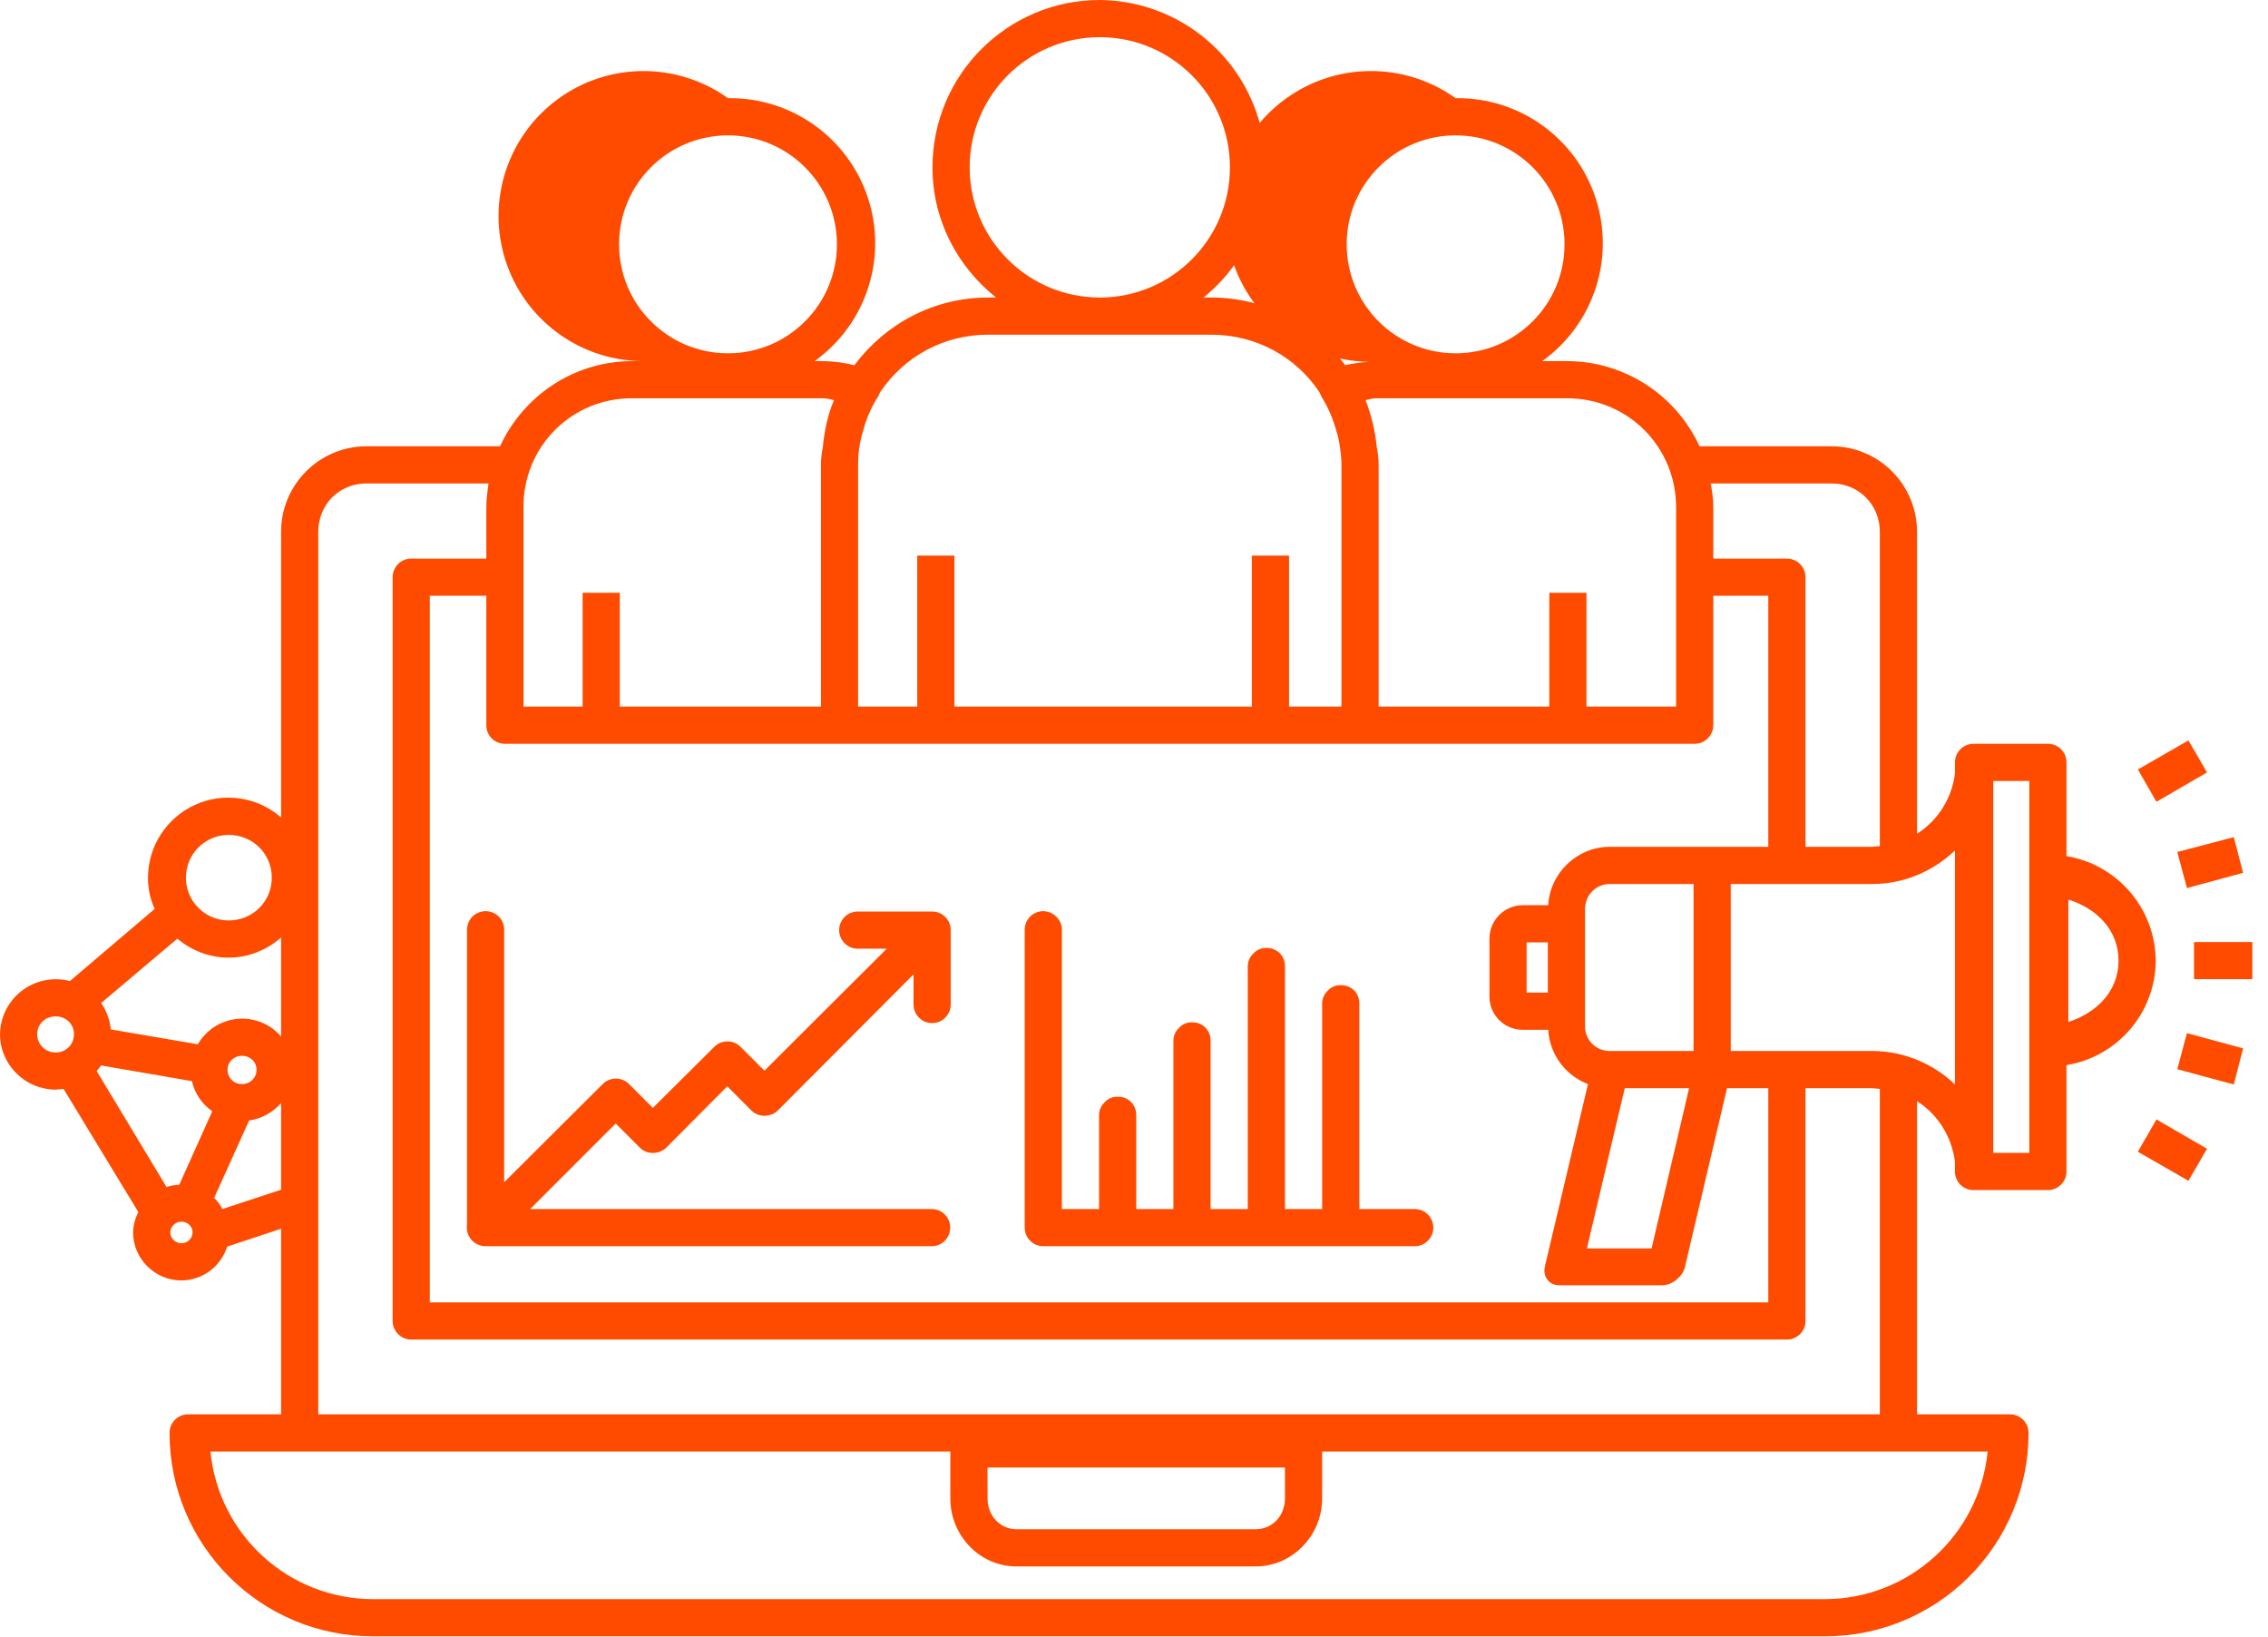
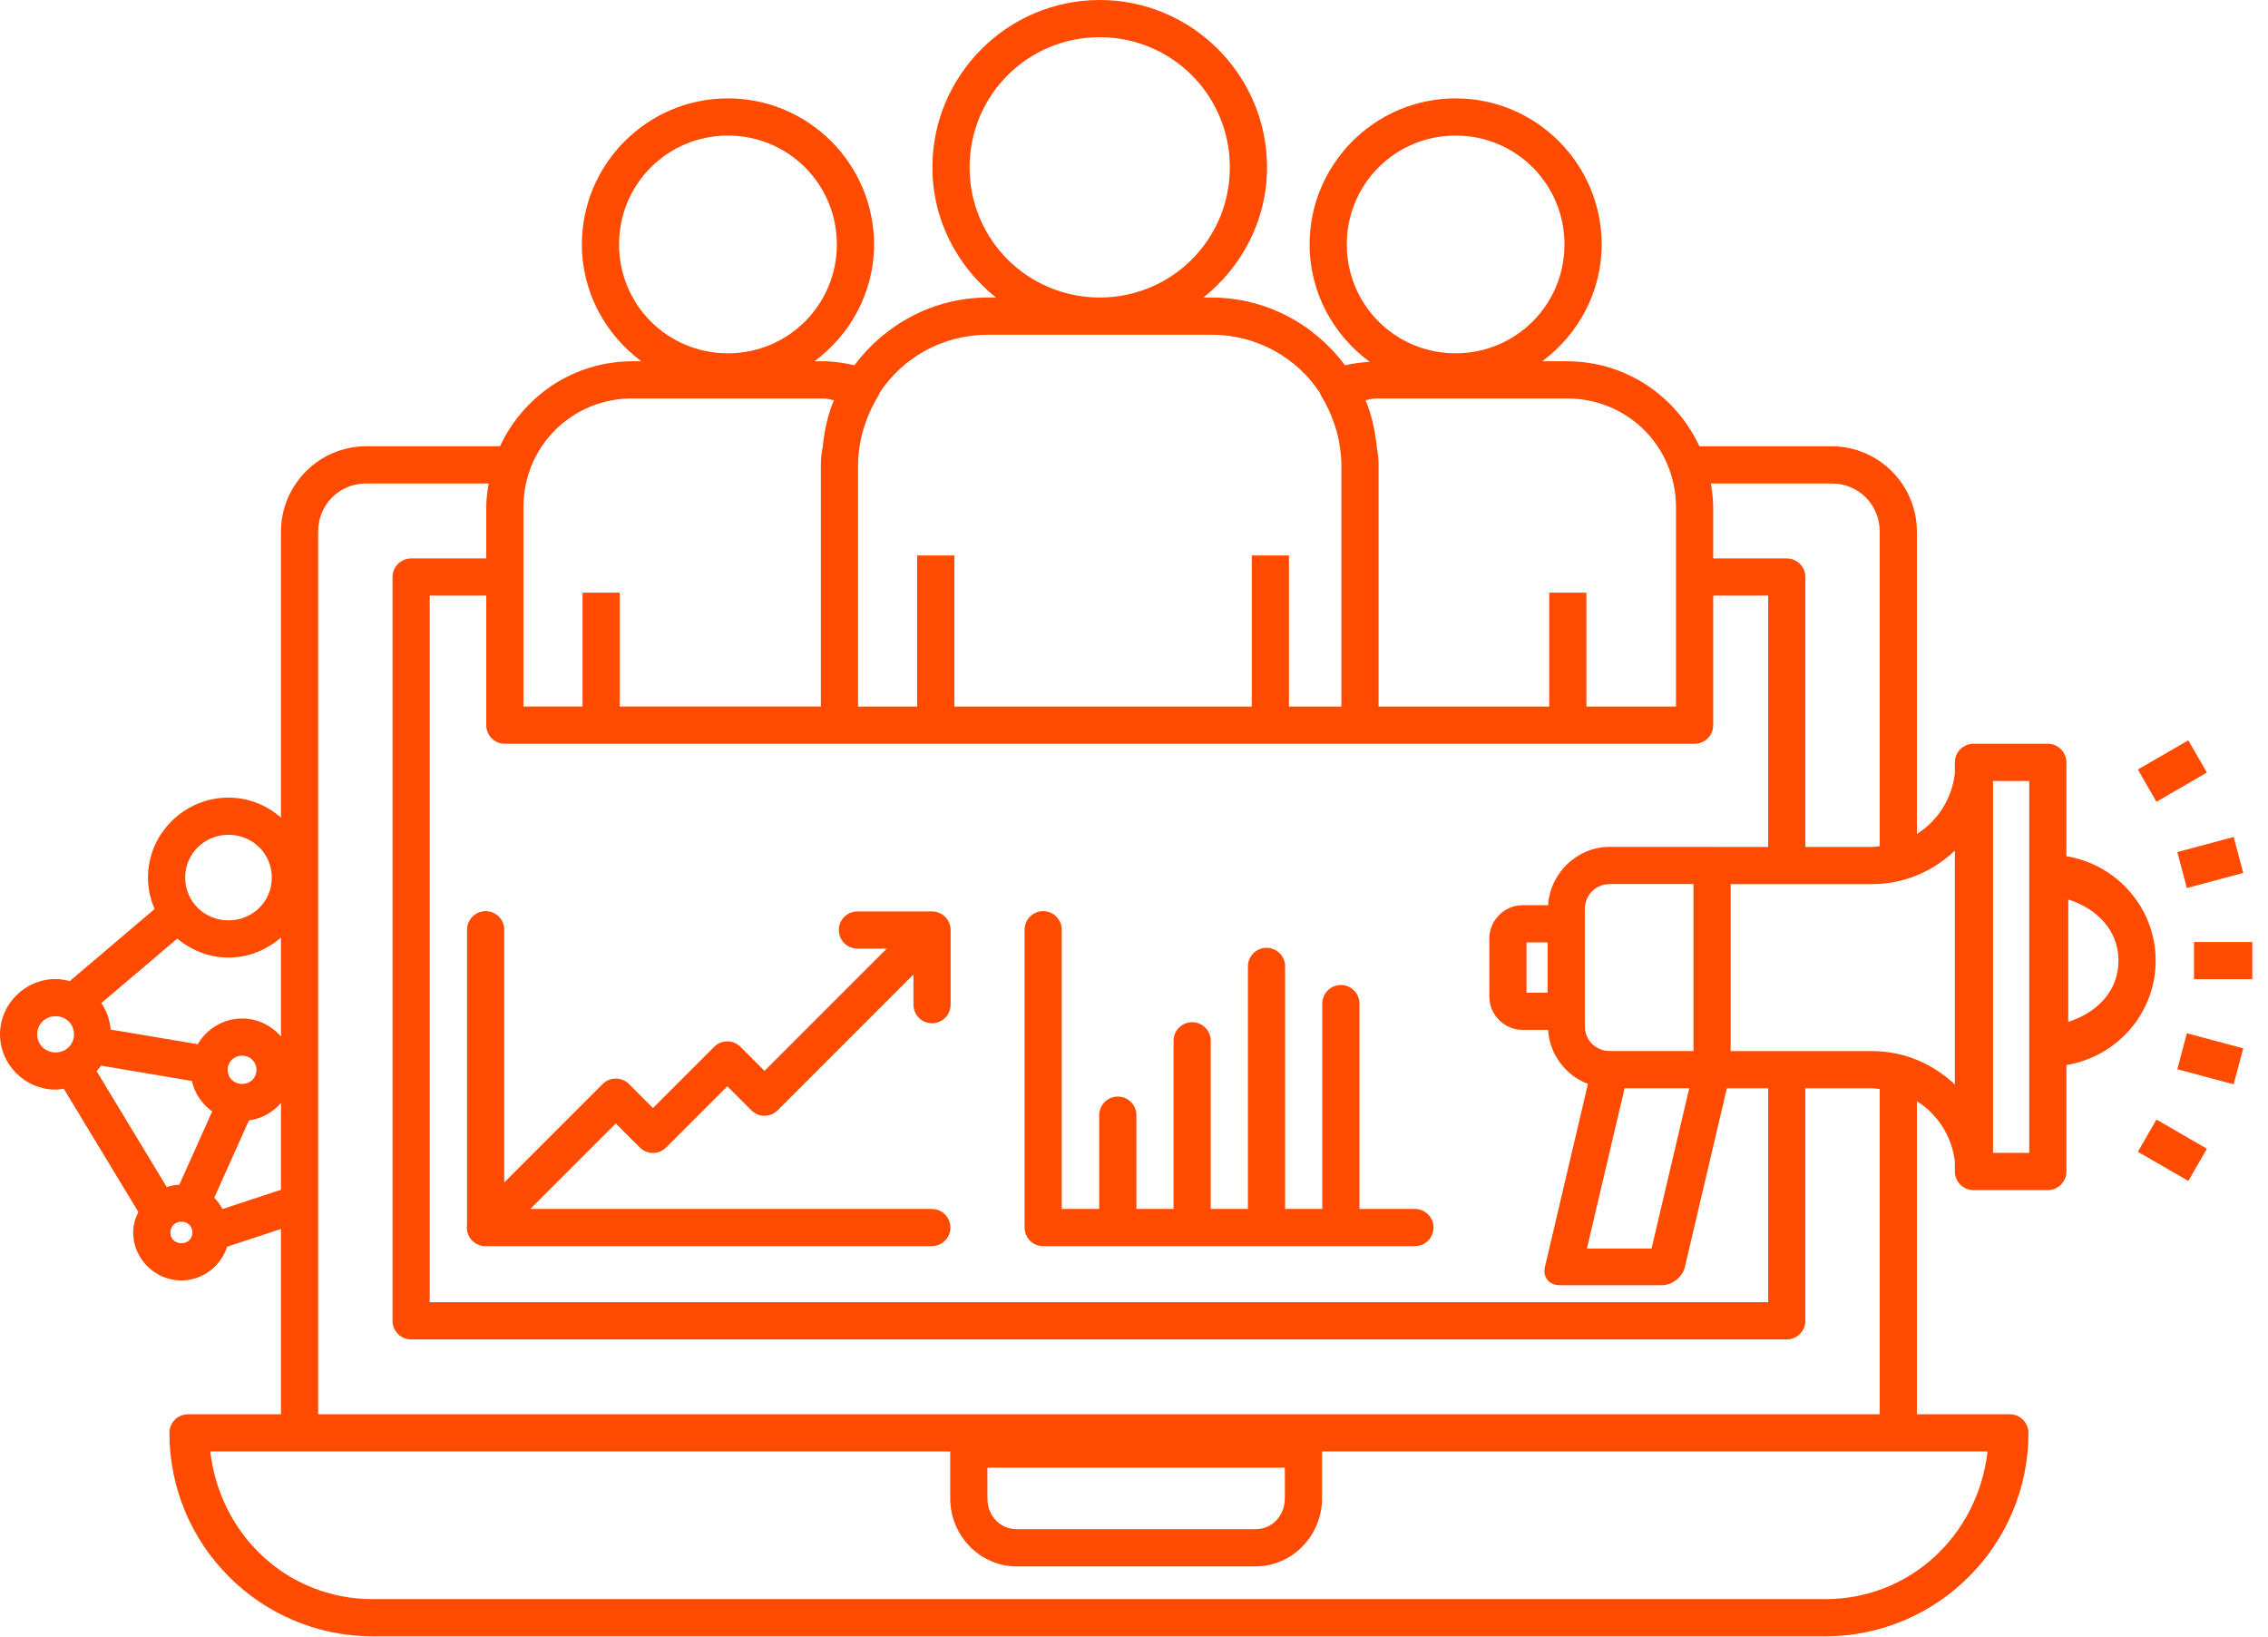
- <svg xmlns="http://www.w3.org/2000/svg" width="61" height="44" viewBox="0 0 61 44">
-   <path fill="#fe4b00" d="M29.58 0a4.5 4.5 0 0 0-4.5 4.5c0 1.42.67 2.67 1.71 3.5h-.21c-1.48 0-2.78.72-3.6 1.82a3.7 3.7 0 0 0-.83-.11h-.24a3.9 3.9 0 0 0-2.33-7.07 3.9 3.9 0 1 0-2.33 7.07h-.24c-1.58 0-2.94.94-3.56 2.29h-3.6a2.3 2.3 0 0 0-2.29 2.3v7.68a2.16 2.16 0 0 0-3.58 1.62c0 .3.06.58.18.84l-2.28 1.94A1.5 1.5 0 0 0 0 27.81c0 .82.68 1.49 1.5 1.49l.21-.02 2.01 3.31c-.08.17-.14.35-.14.55 0 .71.59 1.29 1.3 1.29a1.3 1.3 0 0 0 1.23-.91l1.45-.48v4.99h-2.5a.5.5 0 0 0-.5.5A5.47 5.47 0 0 0 10.03 44h39.05a5.47 5.47 0 0 0 5.48-5.47.5.5 0 0 0-.5-.5h-2.5v-8.42c.55.35.93.94 1.02 1.62v.27c0 .28.22.5.5.5h2a.5.5 0 0 0 .5-.5v-2.86a2.86 2.86 0 0 0 2.4-2.81 2.87 2.87 0 0 0-2.4-2.81V20.5a.5.5 0 0 0-.5-.5h-2a.5.5 0 0 0-.5.5v.3a2.25 2.25 0 0 1-1.02 1.62V14.3a2.3 2.3 0 0 0-2.29-2.3h-3.56a3.93 3.93 0 0 0-3.56-2.29h-.67a3.9 3.9 0 0 0-2.33-7.07 3.91 3.91 0 1 0-2.31 7.09 3.5 3.5 0 0 0-.66.09A4.48 4.48 0 0 0 32.58 8h-.21a4.5 4.5 0 0 0-2.79-8zm0 1a3.5 3.5 0 0 1 3.5 3.5 3.5 3.5 0 0 1-3.5 3.5 3.5 3.5 0 0 1-3.5-3.5 3.5 3.5 0 0 1 3.5-3.5zm-10 2.64a2.93 2.93 0 1 1 0 5.86 2.93 2.93 0 0 1 0-5.86zm19.57 0a2.93 2.93 0 1 1 0 5.86 2.93 2.93 0 0 1 0-5.86zM26.58 9h6c1.22 0 2.29.61 2.91 1.55l.05.11a3.57 3.57 0 0 1 .42.99c.03.08.04.16.06.25.03.19.06.39.06.6V19h-1.41v-4.06h-1V19h-8v-4.06h-1V19h-1.59v-6.5a2.98 2.98 0 0 1 .12-.87l.07-.24c.09-.26.2-.51.35-.73l.05-.11A3.47 3.47 0 0 1 26.58 9zm-9.57 1.71h5.14c.09 0 .19.03.28.05-.17.4-.26.83-.3 1.27-.03.15-.05.31-.05.47V19h-5.41v-3.06h-1V19h-1.59v-5.36a2.9 2.9 0 0 1 2.93-2.93zm20 0h5.14c1.63 0 2.93 1.3 2.93 2.93V19h-2.41v-3.06h-1V19h-4.59v-6.5c0-.16-.02-.32-.05-.47a4.9 4.9 0 0 0-.3-1.27c.09-.02.18-.05.28-.05zM9.85 13h3.29c-.03.21-.06.42-.06.64v1.38h-2.02a.5.5 0 0 0-.5.5v20c0 .27.22.5.5.5h37a.5.5 0 0 0 .5-.5v-6.26h1.8l.2.02v8.75h-42V14.3c0-.73.56-1.3 1.29-1.3zm36.16 0h3.26c.72 0 1.29.57 1.29 1.3v8.45l-.2.02h-1.8v-7.25a.5.5 0 0 0-.5-.5h-1.98v-1.38c0-.22-.03-.43-.07-.64zm-34.45 3.02h1.52v3.48c0 .28.22.5.5.5h32a.5.5 0 0 0 .5-.5v-3.48h1.48v6.75H43.3c-.88 0-1.61.7-1.66 1.57h-.69a.9.9 0 0 0-.89.89v1.57c0 .49.4.89.89.89h.69c.04.67.47 1.23 1.07 1.46l-1.16 4.91c-.03.14 0 .26.07.35.07.1.19.15.33.15h2.75c.13 0 .27-.05.39-.15.11-.09.2-.21.23-.35l1.13-4.8h1.11v5.76h-36zm47.3 3.89l-1.36.78.5.87 1.36-.79zM53.61 21h.97v10h-.97zM6.15 22.45c.65 0 1.16.51 1.16 1.15 0 .64-.51 1.15-1.16 1.15a1.15 1.15 0 1 1 0-2.3zm53.93.06l-1.52.4.26.97 1.51-.41zm-7.5.36v6.29a3.23 3.23 0 0 0-2.22-.9h-3.81v-4.49h3.81c.86 0 1.64-.35 2.22-.9zm-9.28.9h2.25v4.49H43.3a.66.66 0 0 1-.67-.67v-3.14c0-.38.29-.68.67-.68zm12.33.42c.75.23 1.35.81 1.35 1.64 0 .83-.6 1.41-1.35 1.65zm-42.58.31a.53.53 0 0 0-.35.15.54.54 0 0 0-.14.36v7.92c-.02.15.02.29.12.41.1.11.24.17.39.17h11.98c.19 0 .35-.09.44-.25a.5.5 0 0 0 0-.5.49.49 0 0 0-.44-.25H14.26l2.3-2.3.65.65c.19.19.51.19.71 0l1.64-1.65.65.65c.19.19.51.19.71 0l3.65-3.66v.81a.5.5 0 1 0 1 0v-2a.5.5 0 0 0-.5-.5h-2a.5.5 0 1 0 0 1h.78l-3.29 3.28-.64-.64a.5.5 0 0 0-.71 0l-1.65 1.64-.64-.64a.5.5 0 0 0-.71 0l-2.65 2.64v-6.78a.5.5 0 0 0-.14-.36.51.51 0 0 0-.37-.15zm15 0a.5.5 0 0 0-.49.51v8c0 .27.22.5.5.5h9.99a.5.5 0 1 0 0-1h-1.49v-5.52a.5.5 0 0 0-.14-.36.5.5 0 0 0-.36-.14.45.45 0 0 0-.35.15.47.47 0 0 0-.15.35v5.52h-1v-6.52a.5.5 0 0 0-.14-.36.5.5 0 0 0-.36-.14.45.45 0 0 0-.35.15.47.47 0 0 0-.15.35v6.52h-1v-4.52a.5.5 0 0 0-.14-.36.5.5 0 0 0-.36-.14.45.45 0 0 0-.35.15.47.47 0 0 0-.15.35v4.52h-1v-2.52a.5.5 0 0 0-.14-.36.5.5 0 0 0-.36-.14.45.45 0 0 0-.35.15.47.47 0 0 0-.15.35v2.52h-1v-7.5a.48.48 0 0 0-.15-.36.5.5 0 0 0-.36-.15zm-20.49.71v2.66a1.38 1.38 0 0 0-2.24.21l-2.34-.4a1.5 1.5 0 0 0-.26-.71l2.05-1.73c.37.31.85.51 1.38.51.54 0 1.03-.21 1.41-.54zm51.45.12v1h1.57v-1zm-17.95.01h.57v1.35h-.57zM1.5 27.33c.28 0 .49.21.49.48s-.21.49-.49.49a.49.49 0 0 1-.5-.49c0-.27.21-.48.5-.48zm57.32.45l-.26.97 1.52.41.25-.97zm-52.31.61c.22 0 .39.16.39.38 0 .21-.17.38-.39.38a.38.38 0 0 1-.39-.38c0-.22.17-.38.39-.38zm-3.79.26l2.44.42c.08.33.27.62.55.81l-.89 1.98c-.11 0-.23.02-.34.06L2.6 28.8l.12-.15zm40.98.61h1.73l-1.01 4.31h-1.74zm-36.14.4v2.33l-1.58.52a1.1 1.1 0 0 0-.22-.3l.94-2.08c.34-.05.64-.22.86-.47zM58 30.1l-.5.87 1.36.78.5-.86zM4.88 32.85c.17 0 .3.13.3.29a.3.3 0 0 1-.3.29.3.3 0 0 1-.3-.29.3.3 0 0 1 .3-.29zm.78 6.18h19.9v1.26c0 1 .79 1.83 1.78 1.83h6.43c.99 0 1.79-.83 1.79-1.83v-1.26h17.9A4.41 4.41 0 0 1 49.08 43H10.03a4.4 4.4 0 0 1-4.37-3.97zm20.9.43h8v.83c0 .48-.35.83-.79.83h-6.43c-.43 0-.78-.35-.78-.83z" />
+ <svg xmlns="http://www.w3.org/2000/svg" width="61px" height="44px" viewBox="0 0 61 44" version="1.1">
+   <defs />
+   <g id="Page-1" stroke="none" stroke-width="1" fill="none" fill-rule="evenodd">
+     <g id="Desktop" transform="translate(-867, -1663)" fill="#FE4B00">
+       <path d="M896.578,1663 C894.099,1663 892.078,1665.021 892.078,1667.5 C892.078,1668.921 892.754,1670.174 893.787,1671 L893.578,1671 C892.101,1671 890.801,1671.722 889.98,1672.822 C889.716,1672.761 889.443,1672.715 889.148,1672.715 L888.906,1672.715 C889.871,1671.998 890.508,1670.862 890.508,1669.572 C890.508,1667.408 888.742,1665.645 886.578,1665.645 C884.414,1665.645 882.65,1667.408 882.65,1669.572 C882.65,1670.862 883.286,1671.998 884.25,1672.715 L884.006,1672.715 C882.426,1672.715 881.073,1673.654 880.449,1675 L876.848,1675 C875.586,1675 874.557,1676.034 874.557,1677.297 L874.557,1684.982 C874.176,1684.654 873.686,1684.447 873.146,1684.447 C871.959,1684.447 870.98,1685.413 870.98,1686.598 C870.98,1686.898 871.045,1687.183 871.158,1687.443 L868.877,1689.381 C868.754,1689.348 868.628,1689.326 868.496,1689.326 C867.679,1689.326 867,1689.995 867,1690.812 C867,1691.63 867.679,1692.299 868.496,1692.299 C868.571,1692.299 868.643,1692.286 868.715,1692.275 L870.721,1695.588 C870.638,1695.757 870.582,1695.941 870.582,1696.141 C870.582,1696.849 871.171,1697.43 871.879,1697.43 C872.452,1697.43 872.942,1697.045 873.109,1696.523 L874.557,1696.045 L874.557,1701.029 L872.057,1701.029 C871.781,1701.029 871.557,1701.253 871.557,1701.529 C871.557,1704.552 874.006,1707 877.029,1707 L916.084,1707 C919.107,1707 921.557,1704.552 921.557,1701.529 C921.557,1701.253 921.333,1701.029 921.057,1701.029 L918.557,1701.029 L918.557,1692.611 C919.112,1692.961 919.494,1693.545 919.578,1694.23 L919.578,1694.5 C919.578,1694.776 919.802,1695 920.078,1695 L922.078,1695 C922.354,1695 922.578,1694.776 922.578,1694.5 L922.578,1691.637 C923.933,1691.418 924.979,1690.247 924.979,1688.832 C924.979,1687.417 923.933,1686.243 922.578,1686.023 L922.578,1683.5 C922.578,1683.224 922.354,1683 922.078,1683 L920.078,1683 C919.802,1683 919.578,1683.224 919.578,1683.5 L919.578,1683.803 C919.494,1684.488 919.112,1685.074 918.557,1685.424 L918.557,1677.297 C918.557,1676.034 917.527,1675 916.266,1675 L912.707,1675 C912.084,1673.654 910.73,1672.715 909.15,1672.715 L908.479,1672.715 C909.443,1671.998 910.078,1670.862 910.078,1669.572 C910.078,1667.408 908.314,1665.645 906.15,1665.645 C903.987,1665.645 902.223,1667.408 902.223,1669.572 C902.223,1670.87 902.865,1672.015 903.84,1672.73 C903.608,1672.742 903.387,1672.773 903.176,1672.822 C902.355,1671.722 901.055,1671 899.578,1671 L899.369,1671 C900.402,1670.174 901.078,1668.921 901.078,1667.5 C901.078,1665.021 899.057,1663 896.578,1663 Z M896.578,1664 C898.517,1664 900.078,1665.561 900.078,1667.5 C900.078,1669.439 898.517,1671 896.578,1671 C894.639,1671 893.078,1669.439 893.078,1667.5 C893.078,1665.561 894.639,1664 896.578,1664 Z M886.578,1666.645 C888.201,1666.645 889.508,1667.949 889.508,1669.572 C889.508,1671.196 888.201,1672.5 886.578,1672.5 C884.955,1672.5 883.65,1671.196 883.65,1669.572 C883.65,1667.949 884.955,1666.645 886.578,1666.645 Z M906.15,1666.645 C907.774,1666.645 909.078,1667.949 909.078,1669.572 C909.078,1671.196 907.774,1672.5 906.15,1672.5 C904.527,1672.5 903.223,1671.196 903.223,1669.572 C903.223,1667.949 904.527,1666.645 906.15,1666.645 Z M893.578,1672 L899.578,1672 C900.803,1672 901.87,1672.613 902.494,1673.553 C902.494,1673.553 902.494,1673.554 902.494,1673.555 C902.507,1673.59 902.523,1673.624 902.543,1673.656 C902.681,1673.879 902.789,1674.118 902.877,1674.367 C902.908,1674.46 902.941,1674.552 902.965,1674.648 C902.986,1674.73 903.003,1674.813 903.018,1674.896 C903.051,1675.093 903.078,1675.293 903.078,1675.5 L903.078,1682 L901.668,1682 L901.668,1677.936 L900.668,1677.936 L900.668,1682 L892.668,1682 L892.668,1677.936 L891.668,1677.936 L891.668,1682 L890.078,1682 L890.078,1675.5 C890.078,1675.295 890.104,1675.096 890.137,1674.9 C890.153,1674.809 890.174,1674.72 890.197,1674.631 C890.218,1674.547 890.247,1674.468 890.273,1674.387 C890.362,1674.131 890.473,1673.885 890.615,1673.656 C890.637,1673.622 890.654,1673.585 890.666,1673.547 C891.291,1672.61 892.356,1672 893.578,1672 Z M884.006,1673.713 L884.006,1673.715 L889.148,1673.715 C889.243,1673.715 889.335,1673.741 889.428,1673.762 C889.262,1674.157 889.172,1674.588 889.125,1675.031 C889.096,1675.182 889.078,1675.336 889.078,1675.498 L889.078,1675.5 L889.078,1681.998 L883.668,1681.998 L883.668,1678.936 L882.668,1678.936 L882.668,1681.998 L881.078,1681.998 L881.078,1676.641 C881.078,1675.009 882.375,1673.713 884.006,1673.713 Z M904.008,1673.715 L909.15,1673.715 C910.782,1673.715 912.078,1675.011 912.078,1676.643 L912.078,1682 L909.668,1682 L909.668,1678.936 L908.668,1678.936 L908.668,1682 L904.078,1682 L904.078,1675.5 C904.078,1675.338 904.06,1675.182 904.031,1675.031 C903.985,1674.588 903.894,1674.157 903.729,1673.762 C903.821,1673.741 903.913,1673.715 904.008,1673.715 Z M876.848,1676 L880.143,1676 C880.108,1676.21 880.078,1676.422 880.078,1676.643 L880.078,1678.016 L878.057,1678.016 C877.781,1678.016 877.557,1678.239 877.557,1678.516 L877.557,1698.516 C877.557,1698.792 877.781,1699.016 878.057,1699.016 L915.057,1699.016 C915.333,1699.016 915.557,1698.792 915.557,1698.516 L915.557,1692.264 L915.67,1692.264 L917.361,1692.264 C917.428,1692.264 917.491,1692.278 917.557,1692.283 L917.557,1701.029 L875.557,1701.029 L875.557,1677.297 C875.557,1676.57 876.124,1676 876.848,1676 Z M913.014,1676 L916.266,1676 C916.989,1676 917.557,1676.57 917.557,1677.297 L917.557,1685.754 C917.491,1685.76 917.428,1685.773 917.361,1685.773 L915.67,1685.773 L915.557,1685.773 L915.557,1678.516 C915.557,1678.239 915.333,1678.016 915.057,1678.016 L913.078,1678.016 L913.078,1676.643 C913.078,1676.422 913.049,1676.21 913.014,1676 Z M878.557,1679.016 L880.078,1679.016 L880.078,1682.5 C880.078,1682.776 880.302,1683 880.578,1683 L889.578,1683 L903.578,1683 L912.578,1683 C912.854,1683 913.078,1682.776 913.078,1682.5 L913.078,1679.016 L914.557,1679.016 L914.557,1685.773 L913.439,1685.773 L913.098,1685.773 C913.081,1685.772 913.064,1685.771 913.047,1685.771 L912.262,1685.771 L910.301,1685.771 C909.418,1685.771 908.694,1686.471 908.637,1687.34 L907.949,1687.34 C907.464,1687.34 907.057,1687.747 907.057,1688.232 L907.057,1689.801 C907.057,1690.286 907.464,1690.693 907.949,1690.693 L908.637,1690.693 C908.68,1691.358 909.111,1691.917 909.709,1692.146 L908.553,1697.064 C908.522,1697.196 908.546,1697.322 908.619,1697.414 C908.693,1697.507 908.81,1697.559 908.945,1697.559 L911.695,1697.559 C911.83,1697.559 911.971,1697.507 912.088,1697.414 C912.205,1697.321 912.288,1697.195 912.318,1697.064 L913.445,1692.264 L914.557,1692.264 L914.557,1698.016 L878.557,1698.016 L878.557,1679.016 Z M925.857,1682.908 L924.5,1683.691 L925,1684.559 L926.357,1683.773 L925.857,1682.908 Z M920.605,1684 L921.578,1684 L921.578,1694 L920.605,1694 L920.605,1684 Z M873.146,1685.447 C873.798,1685.447 874.311,1685.959 874.311,1686.598 C874.311,1687.237 873.798,1687.748 873.146,1687.748 C872.495,1687.748 871.98,1687.237 871.98,1686.598 C871.98,1685.959 872.495,1685.447 873.146,1685.447 Z M927.076,1685.506 L925.561,1685.912 L925.818,1686.879 L927.334,1686.473 L927.076,1685.506 Z M919.578,1685.873 L919.578,1692.162 C918.996,1691.611 918.222,1691.264 917.361,1691.264 L915.67,1691.264 L913.547,1691.264 L913.547,1686.773 L915.67,1686.773 L917.361,1686.773 C918.222,1686.773 918.996,1686.424 919.578,1685.873 Z M910.301,1686.771 L912.262,1686.771 L912.547,1686.771 L912.547,1691.262 L912.262,1691.262 L910.301,1691.262 C909.917,1691.262 909.625,1690.969 909.625,1690.586 L909.625,1690.193 L909.625,1687.84 L909.625,1687.449 C909.625,1687.066 909.917,1686.771 910.301,1686.771 Z M922.627,1687.186 C923.378,1687.422 923.979,1687.999 923.979,1688.832 C923.979,1689.665 923.378,1690.24 922.627,1690.477 L922.627,1688.832 L922.627,1687.186 Z M880.055,1687.5 C879.922,1687.502 879.796,1687.557 879.703,1687.652 C879.611,1687.747 879.56,1687.875 879.562,1688.008 L879.562,1695.93 C879.539,1696.076 879.582,1696.225 879.679,1696.336 C879.777,1696.448 879.918,1696.511 880.066,1696.508 L884.055,1696.508 L892.055,1696.508 C892.235,1696.51 892.403,1696.416 892.494,1696.26 C892.585,1696.104 892.585,1695.911 892.494,1695.756 C892.403,1695.6 892.235,1695.505 892.055,1695.508 L884.055,1695.508 L881.264,1695.508 L883.562,1693.209 L884.209,1693.855 C884.404,1694.051 884.721,1694.051 884.916,1693.855 L886.562,1692.209 L887.209,1692.855 C887.404,1693.051 887.721,1693.051 887.916,1692.855 L891.568,1689.203 L891.568,1690.008 C891.566,1690.188 891.661,1690.356 891.816,1690.447 C891.972,1690.538 892.165,1690.538 892.32,1690.447 C892.476,1690.356 892.571,1690.188 892.568,1690.008 L892.568,1688.008 C892.568,1687.732 892.344,1687.508 892.068,1687.508 L890.068,1687.508 C889.888,1687.505 889.72,1687.6 889.629,1687.756 C889.539,1687.911 889.539,1688.104 889.629,1688.26 C889.72,1688.416 889.888,1688.51 890.068,1688.508 L890.85,1688.508 L887.562,1691.795 L886.916,1691.148 C886.721,1690.953 886.404,1690.953 886.209,1691.148 L884.562,1692.795 L883.916,1692.148 C883.721,1691.953 883.404,1691.953 883.209,1692.148 L880.562,1694.795 L880.562,1688.008 C880.565,1687.872 880.512,1687.742 880.416,1687.646 C880.32,1687.551 880.19,1687.498 880.055,1687.5 Z M895.049,1687.5 C894.916,1687.502 894.79,1687.557 894.698,1687.652 C894.605,1687.747 894.555,1687.875 894.557,1688.008 L894.557,1696.008 C894.557,1696.284 894.781,1696.508 895.057,1696.508 L899.049,1696.508 L905.049,1696.508 C905.229,1696.51 905.397,1696.416 905.488,1696.26 C905.579,1696.104 905.579,1695.911 905.488,1695.756 C905.397,1695.6 905.229,1695.505 905.049,1695.508 L903.564,1695.508 L903.564,1689.994 C903.567,1689.859 903.514,1689.728 903.418,1689.633 C903.322,1689.537 903.192,1689.484 903.057,1689.486 C902.924,1689.488 902.798,1689.543 902.705,1689.638 C902.613,1689.734 902.562,1689.862 902.564,1689.994 L902.564,1695.508 L901.564,1695.508 L901.564,1688.994 C901.567,1688.859 901.514,1688.728 901.418,1688.633 C901.322,1688.537 901.192,1688.484 901.057,1688.486 C900.924,1688.488 900.798,1688.543 900.705,1688.638 C900.613,1688.734 900.562,1688.862 900.564,1688.994 L900.564,1695.508 L899.564,1695.508 L899.564,1690.994 C899.567,1690.859 899.514,1690.728 899.418,1690.633 C899.322,1690.537 899.192,1690.484 899.057,1690.486 C898.924,1690.488 898.798,1690.543 898.705,1690.638 C898.613,1690.734 898.562,1690.862 898.564,1690.994 L898.564,1695.508 L897.564,1695.508 L897.564,1692.994 C897.567,1692.859 897.514,1692.728 897.418,1692.633 C897.322,1692.537 897.192,1692.484 897.057,1692.486 C896.924,1692.488 896.798,1692.543 896.705,1692.638 C896.613,1692.734 896.562,1692.862 896.564,1692.994 L896.564,1695.508 L895.557,1695.508 L895.557,1688.008 C895.559,1687.872 895.506,1687.742 895.41,1687.646 C895.315,1687.551 895.184,1687.498 895.049,1687.5 Z M874.557,1688.211 L874.557,1690.871 C874.301,1690.577 873.928,1690.387 873.512,1690.387 C873.005,1690.387 872.561,1690.667 872.318,1691.078 L869.977,1690.684 C869.953,1690.422 869.867,1690.178 869.725,1689.973 L871.768,1688.238 C872.144,1688.551 872.622,1688.748 873.146,1688.748 C873.686,1688.748 874.176,1688.54 874.557,1688.211 Z M926.01,1688.33 L926.01,1689.33 L927.578,1689.33 L927.578,1688.33 L926.01,1688.33 Z M908.057,1688.34 L908.625,1688.34 L908.625,1689.693 L908.057,1689.693 L908.057,1688.34 Z M868.496,1690.326 C868.778,1690.326 868.99,1690.54 868.99,1690.812 C868.99,1691.085 868.778,1691.299 868.496,1691.299 C868.214,1691.299 868,1691.085 868,1690.812 C868,1690.54 868.214,1690.326 868.496,1690.326 Z M925.818,1690.783 L925.561,1691.75 L927.076,1692.156 L927.334,1691.189 L925.818,1690.783 Z M873.512,1691.387 C873.735,1691.387 873.898,1691.555 873.898,1691.768 C873.898,1691.981 873.735,1692.146 873.512,1692.146 C873.289,1692.146 873.123,1691.981 873.123,1691.768 C873.123,1691.555 873.289,1691.387 873.512,1691.387 Z M869.721,1691.654 L872.16,1692.066 C872.237,1692.401 872.435,1692.69 872.707,1692.885 L871.824,1694.855 C871.706,1694.861 871.593,1694.883 871.484,1694.918 L869.598,1691.801 C869.641,1691.754 869.684,1691.707 869.721,1691.654 Z M910.695,1692.262 L912.262,1692.262 L912.434,1692.262 L911.42,1696.572 L909.682,1696.572 L910.695,1692.262 Z M874.557,1692.66 L874.557,1694.992 L872.984,1695.51 C872.92,1695.4 872.854,1695.294 872.762,1695.207 L873.695,1693.127 C874.037,1693.081 874.34,1692.91 874.557,1692.66 Z M925,1693.104 L924.5,1693.971 L925.857,1694.754 L926.357,1693.889 L925,1693.104 Z M871.879,1695.85 C872.051,1695.85 872.176,1695.977 872.176,1696.141 C872.176,1696.304 872.051,1696.43 871.879,1696.43 C871.707,1696.43 871.582,1696.304 871.582,1696.141 C871.582,1695.977 871.707,1695.85 871.879,1695.85 Z M872.656,1702.029 L892.557,1702.029 L892.557,1703.291 C892.557,1704.286 893.353,1705.119 894.342,1705.119 L900.771,1705.119 C901.761,1705.119 902.557,1704.286 902.557,1703.291 L902.557,1702.029 L920.457,1702.029 C920.2,1704.264 918.393,1706 916.084,1706 L877.029,1706 C874.72,1706 872.913,1704.264 872.656,1702.029 Z M893.557,1702.465 L901.557,1702.465 L901.557,1703.291 C901.557,1703.767 901.207,1704.119 900.771,1704.119 L894.342,1704.119 C893.907,1704.119 893.557,1703.767 893.557,1703.291 L893.557,1702.465 Z" id="Shape" />
+     </g>
+   </g>
</svg>
